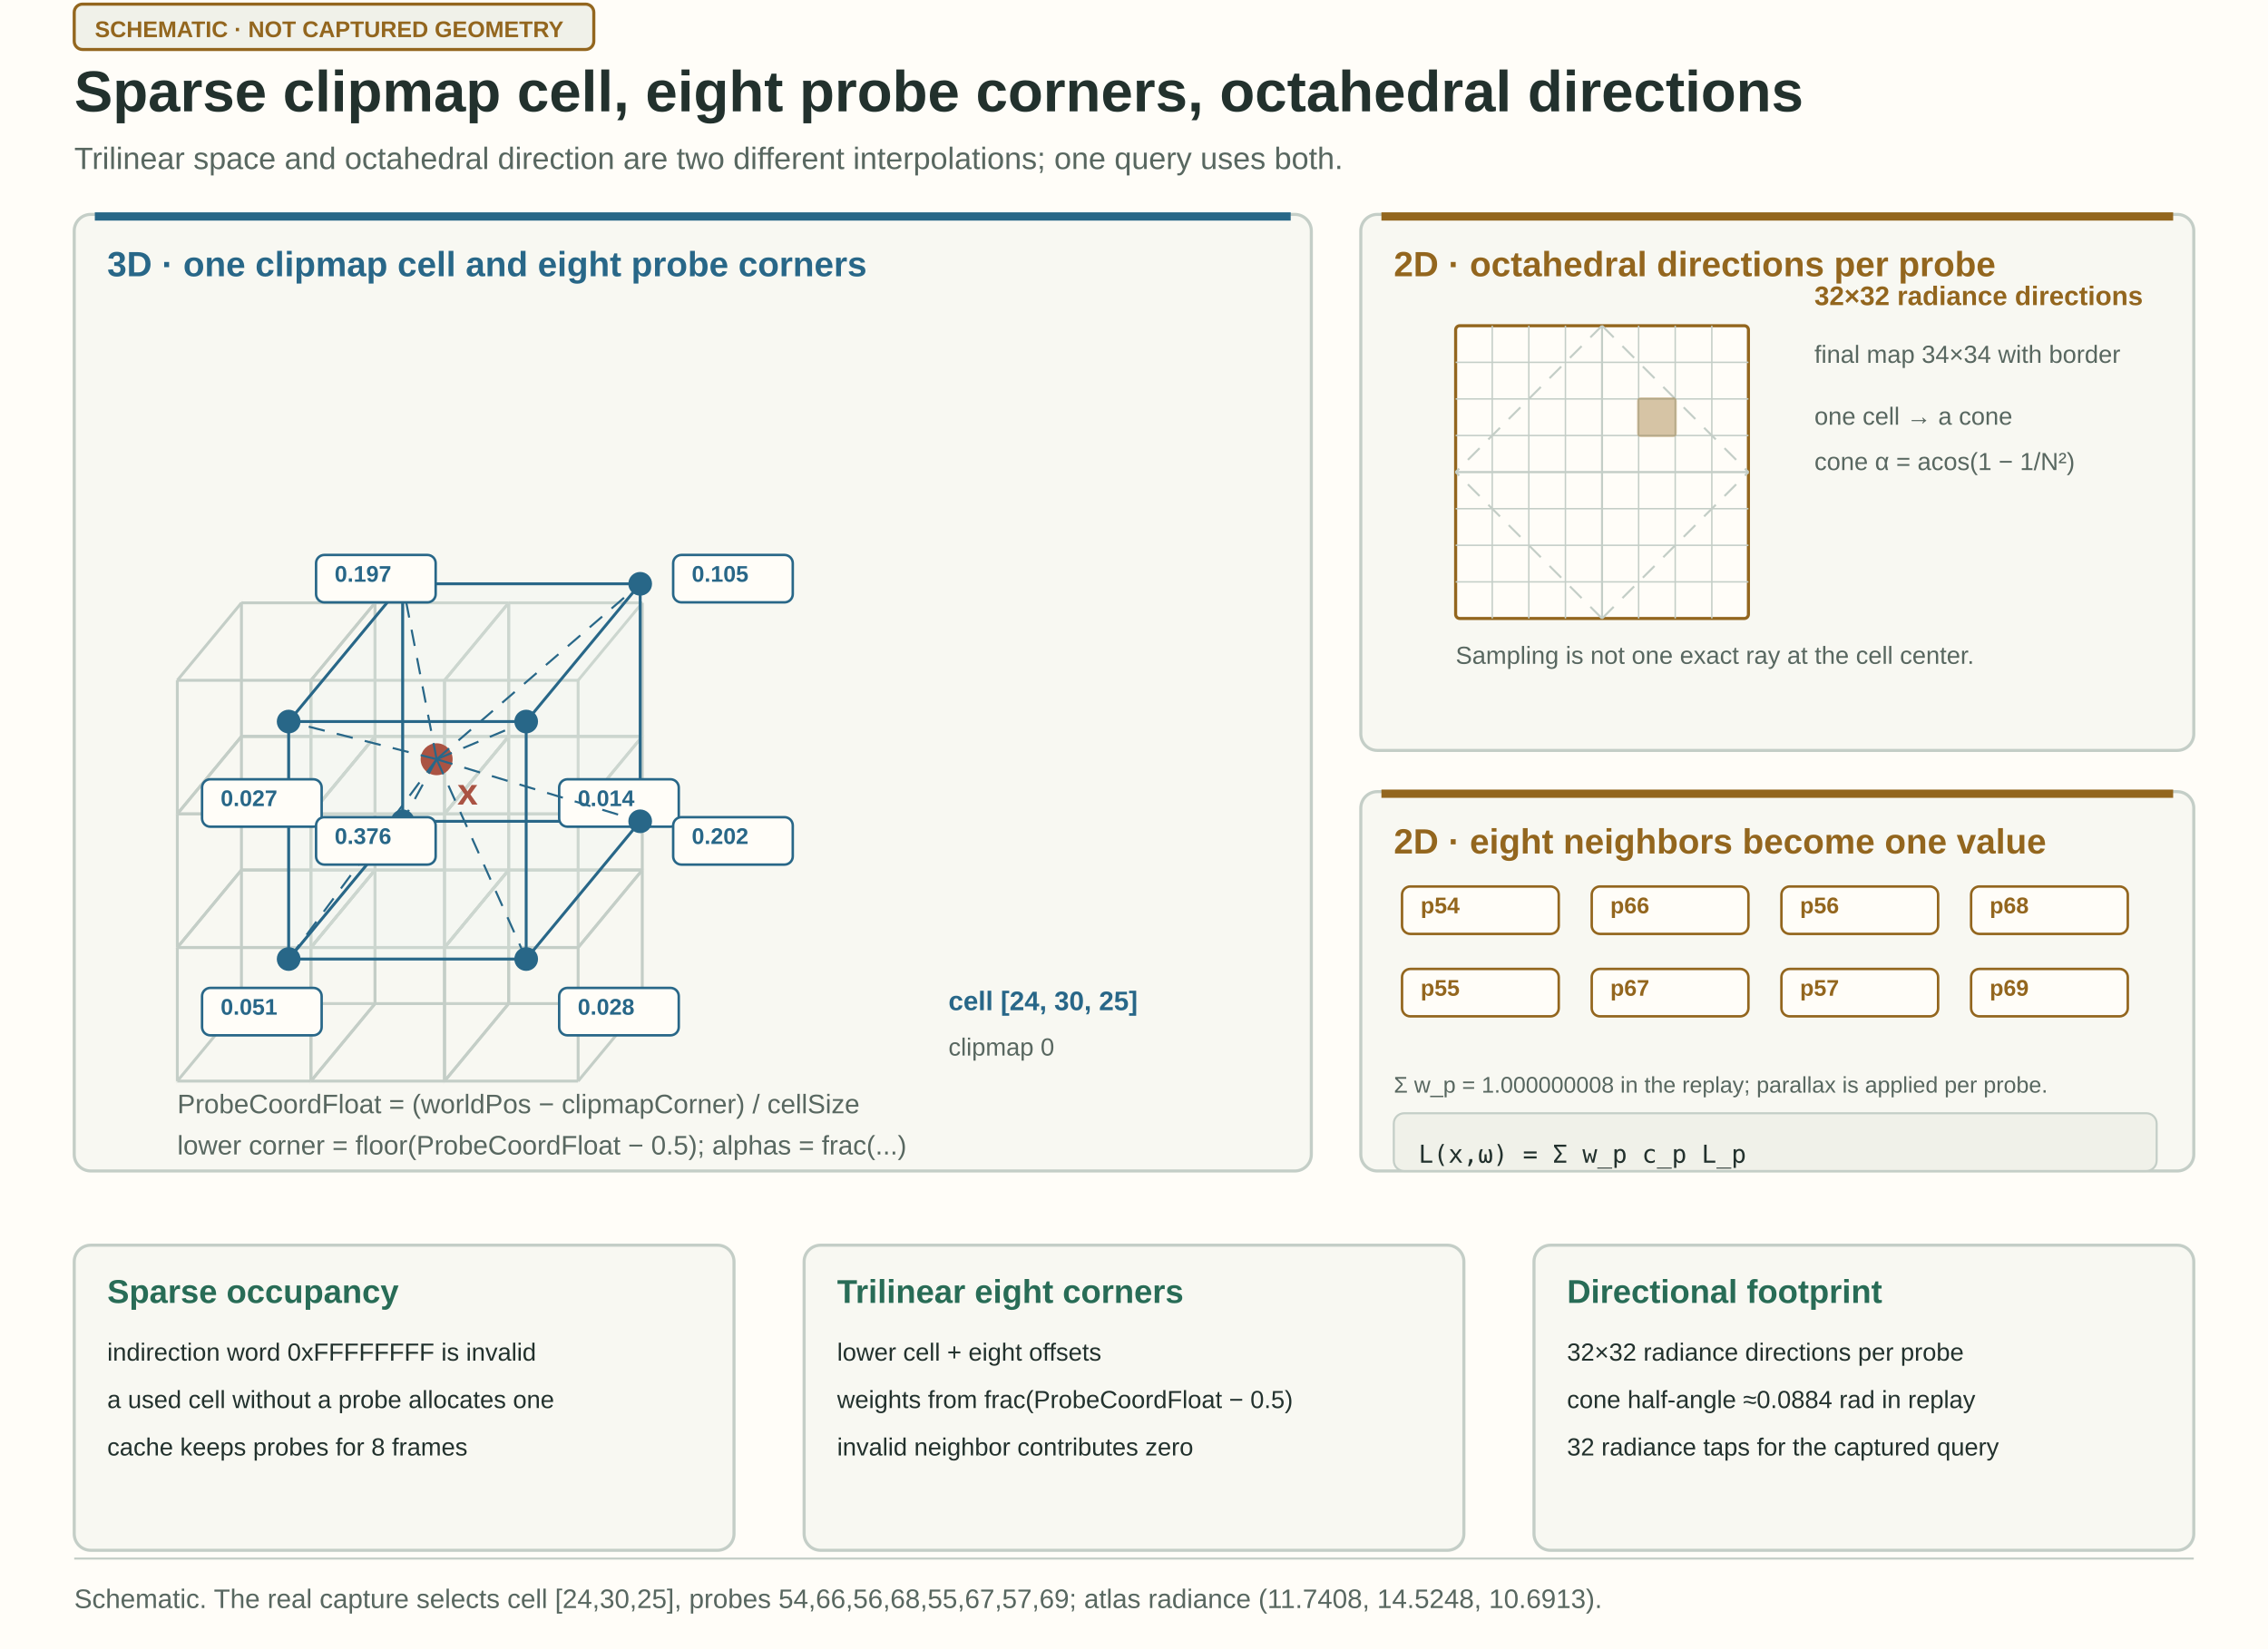
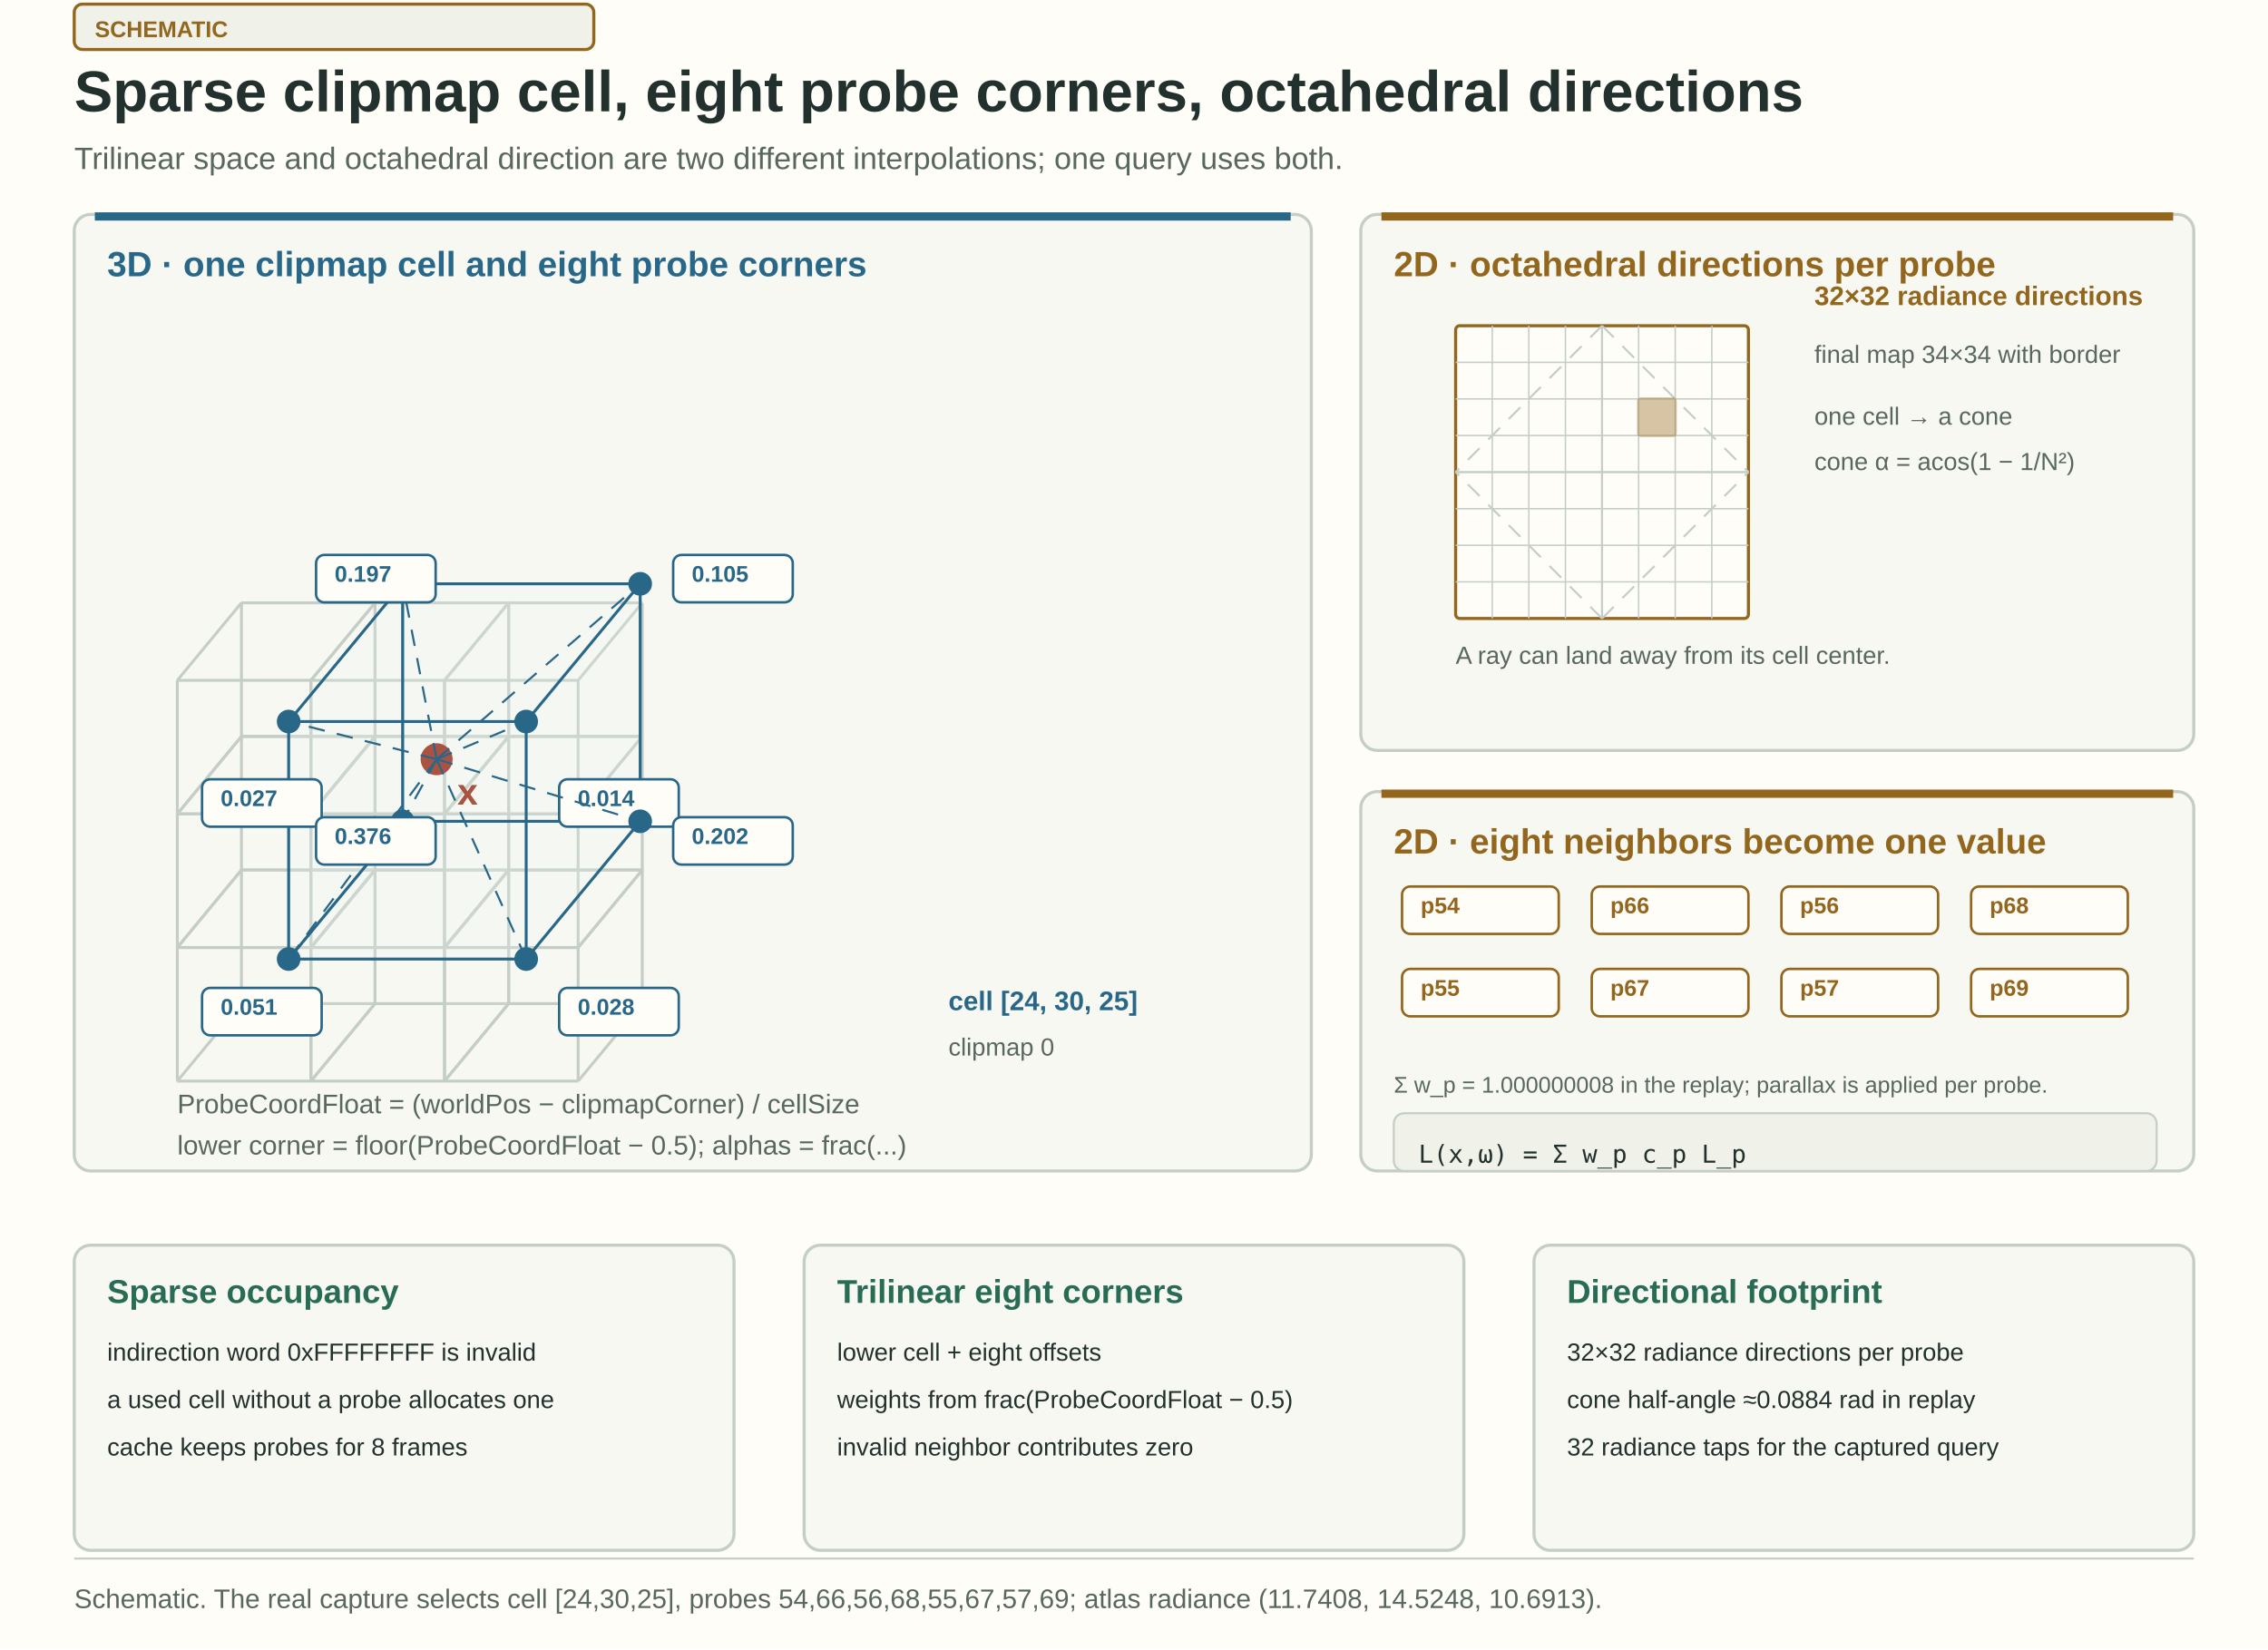
<svg xmlns="http://www.w3.org/2000/svg" viewBox="0 0 1100 800" width="1100" height="800" role="img" aria-labelledby="title desc" data-schematic="true">
  <defs>
    <marker id="arrow-green" viewBox="0 0 10 10" refX="9" refY="5" markerWidth="7" markerHeight="7" orient="auto-start-reverse">
      <path d="M0 0 L10 5 L0 10 Z" fill="#286c56" />
    </marker>
    <marker id="arrow-blue" viewBox="0 0 10 10" refX="9" refY="5" markerWidth="7" markerHeight="7" orient="auto-start-reverse">
      <path d="M0 0 L10 5 L0 10 Z" fill="#286788" />
    </marker>
    <marker id="arrow-gold" viewBox="0 0 10 10" refX="9" refY="5" markerWidth="7" markerHeight="7" orient="auto-start-reverse">
      <path d="M0 0 L10 5 L0 10 Z" fill="#93661e" />
    </marker>
    <marker id="arrow-red" viewBox="0 0 10 10" refX="9" refY="5" markerWidth="7" markerHeight="7" orient="auto-start-reverse">
      <path d="M0 0 L10 5 L0 10 Z" fill="#aa5343" />
    </marker>
    <marker id="arrow-muted" viewBox="0 0 10 10" refX="9" refY="5" markerWidth="7" markerHeight="7" orient="auto-start-reverse">
      <path d="M0 0 L10 5 L0 10 Z" fill="#586760" />
    </marker>
    <marker id="arrow-ink" viewBox="0 0 10 10" refX="9" refY="5" markerWidth="7" markerHeight="7" orient="auto-start-reverse">
      <path d="M0 0 L10 5 L0 10 Z" fill="#22312d" />
    </marker>
  </defs>
  <rect width="1100" height="800" fill="#fffdf8" />
  <g font-family="Segoe UI, Arial, sans-serif">
    <rect x="36" y="2" width="252" height="22" rx="4" fill="#f0f1e9" stroke="#93661e" stroke-width="1.5" opacity="1" />
-     <text x="46" y="18" font-family="Segoe UI, Arial, sans-serif" font-size="11" fill="#93661e" font-weight="600" text-anchor="start">SCHEMATIC · NOT CAPTURED GEOMETRY</text>
+     <text x="46" y="18" font-family="Segoe UI, Arial, sans-serif" font-size="11" fill="#93661e" font-weight="600" text-anchor="start">SCHEMATIC</text>
    <text x="36" y="54" font-family="Segoe UI, Arial, sans-serif" font-size="28" fill="#22312d" font-weight="600" text-anchor="start">Sparse clipmap cell, eight probe corners, octahedral directions</text>
    <text x="36" y="82" font-family="Segoe UI, Arial, sans-serif" font-size="15" fill="#586760" font-weight="400" text-anchor="start">Trilinear space and octahedral direction are two different interpolations; one query uses both.</text>
    <rect x="36" y="104" width="600" height="464" rx="8" fill="#f8f8f2" stroke="#c4cec7" stroke-width="1.5" opacity="1" />
    <path d="M46 105H626" stroke="#286788" stroke-width="4" />
    <text x="52" y="134" font-family="Segoe UI, Arial, sans-serif" font-size="17" fill="#286788" font-weight="600" text-anchor="start">3D · one clipmap cell and eight probe corners</text>
    <path d="M117.104 292.416L181.904 292.416L181.904 357.216L117.104 357.216Z" fill="#f8f8f2" stroke="#c4cec7" stroke-width="1.2" opacity="0.1" />
    <path d="M86.0 330.0L117.104 292.416L117.104 357.216L86.0 394.8Z" fill="#f8f8f2" stroke="#c4cec7" stroke-width="1.2" opacity="0.1" />
    <path d="M86.0 394.8L117.104 357.216L181.904 357.216L150.8 394.8Z" fill="#f8f8f2" stroke="#c4cec7" stroke-width="1.2" opacity="0.1" />
    <path d="M86.0 330.0L150.8 330.0" fill="none" stroke="#c4cec7" stroke-width="1.4" />
    <path d="M150.8 330.0L150.8 394.8" fill="none" stroke="#c4cec7" stroke-width="1.4" />
    <path d="M150.8 394.8L86.0 394.8" fill="none" stroke="#c4cec7" stroke-width="1.4" />
    <path d="M86.0 394.8L86.0 330.0" fill="none" stroke="#c4cec7" stroke-width="1.4" />
    <path d="M117.104 292.416L181.904 292.416" fill="none" stroke="#c4cec7" stroke-width="1.4" />
    <path d="M181.904 292.416L181.904 357.216" fill="none" stroke="#c4cec7" stroke-width="1.4" />
    <path d="M181.904 357.216L117.104 357.216" fill="none" stroke="#c4cec7" stroke-width="1.4" />
    <path d="M117.104 357.216L117.104 292.416" fill="none" stroke="#c4cec7" stroke-width="1.4" />
    <path d="M86.0 330.0L117.104 292.416" fill="none" stroke="#c4cec7" stroke-width="1.4" />
    <path d="M150.8 330.0L181.904 292.416" fill="none" stroke="#c4cec7" stroke-width="1.4" />
    <path d="M86.0 394.8L117.104 357.216" fill="none" stroke="#c4cec7" stroke-width="1.4" />
    <path d="M150.8 394.8L181.904 357.216" fill="none" stroke="#c4cec7" stroke-width="1.4" />
    <path d="M117.104 357.216L181.904 357.216L181.904 422.016L117.104 422.016Z" fill="#f8f8f2" stroke="#c4cec7" stroke-width="1.2" opacity="0.1" />
    <path d="M86.0 394.8L117.104 357.216L117.104 422.016L86.0 459.6Z" fill="#f8f8f2" stroke="#c4cec7" stroke-width="1.2" opacity="0.1" />
    <path d="M86.0 459.6L117.104 422.016L181.904 422.016L150.8 459.6Z" fill="#f8f8f2" stroke="#c4cec7" stroke-width="1.2" opacity="0.1" />
    <path d="M86.0 394.8L150.8 394.8" fill="none" stroke="#c4cec7" stroke-width="1.4" />
    <path d="M150.8 394.8L150.8 459.6" fill="none" stroke="#c4cec7" stroke-width="1.4" />
    <path d="M150.8 459.6L86.0 459.6" fill="none" stroke="#c4cec7" stroke-width="1.4" />
    <path d="M86.0 459.6L86.0 394.8" fill="none" stroke="#c4cec7" stroke-width="1.4" />
    <path d="M117.104 357.216L181.904 357.216" fill="none" stroke="#c4cec7" stroke-width="1.4" />
    <path d="M181.904 357.216L181.904 422.016" fill="none" stroke="#c4cec7" stroke-width="1.4" />
    <path d="M181.904 422.016L117.104 422.016" fill="none" stroke="#c4cec7" stroke-width="1.4" />
    <path d="M117.104 422.016L117.104 357.216" fill="none" stroke="#c4cec7" stroke-width="1.4" />
    <path d="M86.0 394.8L117.104 357.216" fill="none" stroke="#c4cec7" stroke-width="1.4" />
    <path d="M150.8 394.8L181.904 357.216" fill="none" stroke="#c4cec7" stroke-width="1.4" />
    <path d="M86.0 459.6L117.104 422.016" fill="none" stroke="#c4cec7" stroke-width="1.4" />
    <path d="M150.8 459.6L181.904 422.016" fill="none" stroke="#c4cec7" stroke-width="1.4" />
    <path d="M117.104 422.016L181.904 422.016L181.904 486.816L117.104 486.816Z" fill="#f8f8f2" stroke="#c4cec7" stroke-width="1.2" opacity="0.1" />
    <path d="M86.0 459.6L117.104 422.016L117.104 486.816L86.0 524.4Z" fill="#f8f8f2" stroke="#c4cec7" stroke-width="1.2" opacity="0.1" />
    <path d="M86.0 524.4L117.104 486.816L181.904 486.816L150.8 524.4Z" fill="#f8f8f2" stroke="#c4cec7" stroke-width="1.2" opacity="0.1" />
    <path d="M86.0 459.6L150.8 459.6" fill="none" stroke="#c4cec7" stroke-width="1.4" />
    <path d="M150.8 459.6L150.8 524.4" fill="none" stroke="#c4cec7" stroke-width="1.4" />
    <path d="M150.8 524.4L86.0 524.4" fill="none" stroke="#c4cec7" stroke-width="1.4" />
    <path d="M86.0 524.4L86.0 459.6" fill="none" stroke="#c4cec7" stroke-width="1.4" />
    <path d="M117.104 422.016L181.904 422.016" fill="none" stroke="#c4cec7" stroke-width="1.4" />
    <path d="M181.904 422.016L181.904 486.816" fill="none" stroke="#c4cec7" stroke-width="1.4" />
    <path d="M181.904 486.816L117.104 486.816" fill="none" stroke="#c4cec7" stroke-width="1.4" />
    <path d="M117.104 486.816L117.104 422.016" fill="none" stroke="#c4cec7" stroke-width="1.4" />
    <path d="M86.0 459.6L117.104 422.016" fill="none" stroke="#c4cec7" stroke-width="1.4" />
    <path d="M150.8 459.6L181.904 422.016" fill="none" stroke="#c4cec7" stroke-width="1.4" />
    <path d="M86.0 524.4L117.104 486.816" fill="none" stroke="#c4cec7" stroke-width="1.4" />
    <path d="M150.8 524.4L181.904 486.816" fill="none" stroke="#c4cec7" stroke-width="1.4" />
    <path d="M181.904 292.416L246.704 292.416L246.704 357.216L181.904 357.216Z" fill="#f8f8f2" stroke="#c4cec7" stroke-width="1.2" opacity="0.1" />
    <path d="M150.8 330.0L181.904 292.416L181.904 357.216L150.8 394.8Z" fill="#f8f8f2" stroke="#c4cec7" stroke-width="1.2" opacity="0.1" />
    <path d="M150.8 394.8L181.904 357.216L246.704 357.216L215.6 394.8Z" fill="#f8f8f2" stroke="#c4cec7" stroke-width="1.2" opacity="0.1" />
    <path d="M150.8 330.0L215.6 330.0" fill="none" stroke="#c4cec7" stroke-width="1.4" />
    <path d="M215.6 330.0L215.6 394.8" fill="none" stroke="#c4cec7" stroke-width="1.4" />
    <path d="M215.6 394.8L150.8 394.8" fill="none" stroke="#c4cec7" stroke-width="1.4" />
    <path d="M150.8 394.8L150.8 330.0" fill="none" stroke="#c4cec7" stroke-width="1.4" />
    <path d="M181.904 292.416L246.704 292.416" fill="none" stroke="#c4cec7" stroke-width="1.4" />
    <path d="M246.704 292.416L246.704 357.216" fill="none" stroke="#c4cec7" stroke-width="1.4" />
    <path d="M246.704 357.216L181.904 357.216" fill="none" stroke="#c4cec7" stroke-width="1.4" />
    <path d="M181.904 357.216L181.904 292.416" fill="none" stroke="#c4cec7" stroke-width="1.4" />
    <path d="M150.8 330.0L181.904 292.416" fill="none" stroke="#c4cec7" stroke-width="1.4" />
    <path d="M215.6 330.0L246.704 292.416" fill="none" stroke="#c4cec7" stroke-width="1.4" />
    <path d="M150.8 394.8L181.904 357.216" fill="none" stroke="#c4cec7" stroke-width="1.4" />
    <path d="M215.6 394.8L246.704 357.216" fill="none" stroke="#c4cec7" stroke-width="1.4" />
    <path d="M181.904 357.216L246.704 357.216L246.704 422.016L181.904 422.016Z" fill="#f8f8f2" stroke="#c4cec7" stroke-width="1.2" opacity="0.1" />
    <path d="M150.8 394.8L181.904 357.216L181.904 422.016L150.8 459.6Z" fill="#f8f8f2" stroke="#c4cec7" stroke-width="1.2" opacity="0.1" />
    <path d="M150.8 459.6L181.904 422.016L246.704 422.016L215.6 459.6Z" fill="#f8f8f2" stroke="#c4cec7" stroke-width="1.2" opacity="0.1" />
    <path d="M150.8 394.8L215.6 394.8" fill="none" stroke="#c4cec7" stroke-width="1.4" />
    <path d="M215.6 394.8L215.6 459.6" fill="none" stroke="#c4cec7" stroke-width="1.4" />
    <path d="M215.6 459.6L150.8 459.6" fill="none" stroke="#c4cec7" stroke-width="1.4" />
    <path d="M150.8 459.6L150.8 394.8" fill="none" stroke="#c4cec7" stroke-width="1.4" />
    <path d="M181.904 357.216L246.704 357.216" fill="none" stroke="#c4cec7" stroke-width="1.4" />
    <path d="M246.704 357.216L246.704 422.016" fill="none" stroke="#c4cec7" stroke-width="1.4" />
    <path d="M246.704 422.016L181.904 422.016" fill="none" stroke="#c4cec7" stroke-width="1.4" />
    <path d="M181.904 422.016L181.904 357.216" fill="none" stroke="#c4cec7" stroke-width="1.4" />
    <path d="M150.8 394.8L181.904 357.216" fill="none" stroke="#c4cec7" stroke-width="1.4" />
    <path d="M215.6 394.8L246.704 357.216" fill="none" stroke="#c4cec7" stroke-width="1.4" />
    <path d="M150.8 459.6L181.904 422.016" fill="none" stroke="#c4cec7" stroke-width="1.4" />
    <path d="M215.6 459.6L246.704 422.016" fill="none" stroke="#c4cec7" stroke-width="1.4" />
    <path d="M181.904 422.016L246.704 422.016L246.704 486.816L181.904 486.816Z" fill="#f8f8f2" stroke="#c4cec7" stroke-width="1.2" opacity="0.1" />
    <path d="M150.8 459.6L181.904 422.016L181.904 486.816L150.8 524.4Z" fill="#f8f8f2" stroke="#c4cec7" stroke-width="1.2" opacity="0.1" />
    <path d="M150.8 524.4L181.904 486.816L246.704 486.816L215.6 524.4Z" fill="#f8f8f2" stroke="#c4cec7" stroke-width="1.2" opacity="0.1" />
    <path d="M150.8 459.6L215.6 459.6" fill="none" stroke="#c4cec7" stroke-width="1.4" />
    <path d="M215.6 459.6L215.6 524.4" fill="none" stroke="#c4cec7" stroke-width="1.4" />
    <path d="M215.6 524.4L150.8 524.4" fill="none" stroke="#c4cec7" stroke-width="1.4" />
    <path d="M150.8 524.4L150.8 459.6" fill="none" stroke="#c4cec7" stroke-width="1.4" />
    <path d="M181.904 422.016L246.704 422.016" fill="none" stroke="#c4cec7" stroke-width="1.4" />
    <path d="M246.704 422.016L246.704 486.816" fill="none" stroke="#c4cec7" stroke-width="1.4" />
    <path d="M246.704 486.816L181.904 486.816" fill="none" stroke="#c4cec7" stroke-width="1.4" />
    <path d="M181.904 486.816L181.904 422.016" fill="none" stroke="#c4cec7" stroke-width="1.4" />
    <path d="M150.8 459.6L181.904 422.016" fill="none" stroke="#c4cec7" stroke-width="1.4" />
    <path d="M215.6 459.6L246.704 422.016" fill="none" stroke="#c4cec7" stroke-width="1.4" />
    <path d="M150.8 524.4L181.904 486.816" fill="none" stroke="#c4cec7" stroke-width="1.4" />
    <path d="M215.6 524.4L246.704 486.816" fill="none" stroke="#c4cec7" stroke-width="1.4" />
    <path d="M246.704 292.416L311.504 292.416L311.504 357.216L246.704 357.216Z" fill="#f8f8f2" stroke="#c4cec7" stroke-width="1.2" opacity="0.1" />
    <path d="M215.6 330.0L246.704 292.416L246.704 357.216L215.6 394.8Z" fill="#f8f8f2" stroke="#c4cec7" stroke-width="1.2" opacity="0.1" />
    <path d="M215.6 394.8L246.704 357.216L311.504 357.216L280.4 394.8Z" fill="#f8f8f2" stroke="#c4cec7" stroke-width="1.2" opacity="0.1" />
    <path d="M215.6 330.0L280.4 330.0" fill="none" stroke="#c4cec7" stroke-width="1.4" />
    <path d="M280.4 330.0L280.4 394.8" fill="none" stroke="#c4cec7" stroke-width="1.4" />
    <path d="M280.4 394.8L215.6 394.8" fill="none" stroke="#c4cec7" stroke-width="1.4" />
    <path d="M215.6 394.8L215.6 330.0" fill="none" stroke="#c4cec7" stroke-width="1.4" />
    <path d="M246.704 292.416L311.504 292.416" fill="none" stroke="#c4cec7" stroke-width="1.4" />
    <path d="M311.504 292.416L311.504 357.216" fill="none" stroke="#c4cec7" stroke-width="1.4" />
    <path d="M311.504 357.216L246.704 357.216" fill="none" stroke="#c4cec7" stroke-width="1.4" />
    <path d="M246.704 357.216L246.704 292.416" fill="none" stroke="#c4cec7" stroke-width="1.4" />
    <path d="M215.6 330.0L246.704 292.416" fill="none" stroke="#c4cec7" stroke-width="1.4" />
    <path d="M280.4 330.0L311.504 292.416" fill="none" stroke="#c4cec7" stroke-width="1.4" />
    <path d="M215.6 394.8L246.704 357.216" fill="none" stroke="#c4cec7" stroke-width="1.4" />
    <path d="M280.4 394.8L311.504 357.216" fill="none" stroke="#c4cec7" stroke-width="1.4" />
    <path d="M246.704 357.216L311.504 357.216L311.504 422.016L246.704 422.016Z" fill="#f8f8f2" stroke="#c4cec7" stroke-width="1.2" opacity="0.1" />
    <path d="M215.6 394.8L246.704 357.216L246.704 422.016L215.6 459.6Z" fill="#f8f8f2" stroke="#c4cec7" stroke-width="1.2" opacity="0.1" />
    <path d="M215.6 459.6L246.704 422.016L311.504 422.016L280.4 459.6Z" fill="#f8f8f2" stroke="#c4cec7" stroke-width="1.2" opacity="0.1" />
    <path d="M215.6 394.8L280.4 394.8" fill="none" stroke="#c4cec7" stroke-width="1.4" />
    <path d="M280.4 394.8L280.4 459.6" fill="none" stroke="#c4cec7" stroke-width="1.4" />
    <path d="M280.4 459.6L215.6 459.6" fill="none" stroke="#c4cec7" stroke-width="1.4" />
    <path d="M215.6 459.6L215.6 394.8" fill="none" stroke="#c4cec7" stroke-width="1.4" />
    <path d="M246.704 357.216L311.504 357.216" fill="none" stroke="#c4cec7" stroke-width="1.4" />
    <path d="M311.504 357.216L311.504 422.016" fill="none" stroke="#c4cec7" stroke-width="1.4" />
    <path d="M311.504 422.016L246.704 422.016" fill="none" stroke="#c4cec7" stroke-width="1.4" />
    <path d="M246.704 422.016L246.704 357.216" fill="none" stroke="#c4cec7" stroke-width="1.4" />
    <path d="M215.6 394.8L246.704 357.216" fill="none" stroke="#c4cec7" stroke-width="1.4" />
    <path d="M280.4 394.8L311.504 357.216" fill="none" stroke="#c4cec7" stroke-width="1.4" />
    <path d="M215.6 459.6L246.704 422.016" fill="none" stroke="#c4cec7" stroke-width="1.4" />
    <path d="M280.4 459.6L311.504 422.016" fill="none" stroke="#c4cec7" stroke-width="1.4" />
    <path d="M246.704 422.016L311.504 422.016L311.504 486.816L246.704 486.816Z" fill="#f8f8f2" stroke="#c4cec7" stroke-width="1.2" opacity="0.1" />
    <path d="M215.6 459.6L246.704 422.016L246.704 486.816L215.6 524.4Z" fill="#f8f8f2" stroke="#c4cec7" stroke-width="1.2" opacity="0.1" />
    <path d="M215.6 524.4L246.704 486.816L311.504 486.816L280.4 524.4Z" fill="#f8f8f2" stroke="#c4cec7" stroke-width="1.2" opacity="0.1" />
    <path d="M215.6 459.6L280.4 459.6" fill="none" stroke="#c4cec7" stroke-width="1.4" />
    <path d="M280.4 459.6L280.4 524.4" fill="none" stroke="#c4cec7" stroke-width="1.4" />
    <path d="M280.4 524.4L215.6 524.4" fill="none" stroke="#c4cec7" stroke-width="1.4" />
    <path d="M215.6 524.4L215.6 459.6" fill="none" stroke="#c4cec7" stroke-width="1.4" />
    <path d="M246.704 422.016L311.504 422.016" fill="none" stroke="#c4cec7" stroke-width="1.4" />
    <path d="M311.504 422.016L311.504 486.816" fill="none" stroke="#c4cec7" stroke-width="1.4" />
    <path d="M311.504 486.816L246.704 486.816" fill="none" stroke="#c4cec7" stroke-width="1.4" />
    <path d="M246.704 486.816L246.704 422.016" fill="none" stroke="#c4cec7" stroke-width="1.4" />
    <path d="M215.6 459.6L246.704 422.016" fill="none" stroke="#c4cec7" stroke-width="1.4" />
    <path d="M280.4 459.6L311.504 422.016" fill="none" stroke="#c4cec7" stroke-width="1.4" />
    <path d="M215.6 524.4L246.704 486.816" fill="none" stroke="#c4cec7" stroke-width="1.4" />
    <path d="M280.4 524.4L311.504 486.816" fill="none" stroke="#c4cec7" stroke-width="1.4" />
    <path d="M195.296 283.184L310.496 283.184L310.496 398.384L195.296 398.384Z" fill="#edf3ee" stroke="#286788" stroke-width="1.2" opacity="0.2" />
    <path d="M140.0 350.0L195.296 283.184L195.296 398.384L140.0 465.2Z" fill="#edf3ee" stroke="#286788" stroke-width="1.2" opacity="0.2" />
    <path d="M140.0 465.2L195.296 398.384L310.496 398.384L255.2 465.2Z" fill="#edf3ee" stroke="#286788" stroke-width="1.2" opacity="0.2" />
    <path d="M140.0 350.0L255.2 350.0" fill="none" stroke="#286788" stroke-width="1.4" />
    <path d="M255.2 350.0L255.2 465.2" fill="none" stroke="#286788" stroke-width="1.4" />
    <path d="M255.2 465.2L140.0 465.2" fill="none" stroke="#286788" stroke-width="1.4" />
    <path d="M140.0 465.2L140.0 350.0" fill="none" stroke="#286788" stroke-width="1.4" />
    <path d="M195.296 283.184L310.496 283.184" fill="none" stroke="#286788" stroke-width="1.4" />
    <path d="M310.496 283.184L310.496 398.384" fill="none" stroke="#286788" stroke-width="1.4" />
    <path d="M310.496 398.384L195.296 398.384" fill="none" stroke="#286788" stroke-width="1.4" />
    <path d="M195.296 398.384L195.296 283.184" fill="none" stroke="#286788" stroke-width="1.4" />
    <path d="M140.0 350.0L195.296 283.184" fill="none" stroke="#286788" stroke-width="1.4" />
    <path d="M255.2 350.0L310.496 283.184" fill="none" stroke="#286788" stroke-width="1.4" />
    <path d="M140.0 465.2L195.296 398.384" fill="none" stroke="#286788" stroke-width="1.4" />
    <path d="M255.2 465.2L310.496 398.384" fill="none" stroke="#286788" stroke-width="1.4" />
    <circle cx="211.77" cy="368.278" r="7" fill="#aa5343" stroke="#aa5343" stroke-width="1.5" />
    <text x="221.77" y="390.278" font-family="Segoe UI, Arial, sans-serif" font-size="18" fill="#aa5343" font-weight="600" text-anchor="start">x</text>
    <circle cx="140.0" cy="350.0" r="5" fill="#286788" stroke="#286788" stroke-width="1.5" />
    <path d="M211.77 368.278L140.0 350.0" fill="none" stroke="#286788" stroke-width="1" stroke-dasharray="8 6" />
    <rect x="98.0" y="378.0" width="58" height="23" rx="4" fill="#fffdf8" stroke="#286788" stroke-width="1.2" opacity="1" />
    <text x="107.0" y="391.0" font-family="Segoe UI, Arial, sans-serif" font-size="11" fill="#286788" font-weight="600" text-anchor="start">0.027</text>
    <circle cx="195.296" cy="283.184" r="5" fill="#286788" stroke="#286788" stroke-width="1.5" />
    <path d="M211.77 368.278L195.296 283.184" fill="none" stroke="#286788" stroke-width="1" stroke-dasharray="8 6" />
    <rect x="153.296" y="269.184" width="58" height="23" rx="4" fill="#fffdf8" stroke="#286788" stroke-width="1.2" opacity="1" />
    <text x="162.296" y="282.184" font-family="Segoe UI, Arial, sans-serif" font-size="11" fill="#286788" font-weight="600" text-anchor="start">0.197</text>
    <circle cx="140.0" cy="465.2" r="5" fill="#286788" stroke="#286788" stroke-width="1.5" />
    <path d="M211.77 368.278L140.0 465.2" fill="none" stroke="#286788" stroke-width="1" stroke-dasharray="8 6" />
    <rect x="98.0" y="479.2" width="58" height="23" rx="4" fill="#fffdf8" stroke="#286788" stroke-width="1.2" opacity="1" />
    <text x="107.0" y="492.2" font-family="Segoe UI, Arial, sans-serif" font-size="11" fill="#286788" font-weight="600" text-anchor="start">0.051</text>
    <circle cx="195.296" cy="398.384" r="5" fill="#286788" stroke="#286788" stroke-width="1.5" />
    <path d="M211.77 368.278L195.296 398.384" fill="none" stroke="#286788" stroke-width="1" stroke-dasharray="8 6" />
    <rect x="153.296" y="396.384" width="58" height="23" rx="4" fill="#fffdf8" stroke="#286788" stroke-width="1.2" opacity="1" />
    <text x="162.296" y="409.384" font-family="Segoe UI, Arial, sans-serif" font-size="11" fill="#286788" font-weight="600" text-anchor="start">0.376</text>
    <circle cx="255.2" cy="350.0" r="5" fill="#286788" stroke="#286788" stroke-width="1.5" />
    <path d="M211.77 368.278L255.2 350.0" fill="none" stroke="#286788" stroke-width="1" stroke-dasharray="8 6" />
    <rect x="271.2" y="378.0" width="58" height="23" rx="4" fill="#fffdf8" stroke="#286788" stroke-width="1.2" opacity="1" />
    <text x="280.2" y="391.0" font-family="Segoe UI, Arial, sans-serif" font-size="11" fill="#286788" font-weight="600" text-anchor="start">0.014</text>
    <circle cx="310.496" cy="283.184" r="5" fill="#286788" stroke="#286788" stroke-width="1.5" />
    <path d="M211.77 368.278L310.496 283.184" fill="none" stroke="#286788" stroke-width="1" stroke-dasharray="8 6" />
    <rect x="326.496" y="269.184" width="58" height="23" rx="4" fill="#fffdf8" stroke="#286788" stroke-width="1.2" opacity="1" />
    <text x="335.496" y="282.184" font-family="Segoe UI, Arial, sans-serif" font-size="11" fill="#286788" font-weight="600" text-anchor="start">0.105</text>
    <circle cx="255.2" cy="465.2" r="5" fill="#286788" stroke="#286788" stroke-width="1.5" />
    <path d="M211.77 368.278L255.2 465.2" fill="none" stroke="#286788" stroke-width="1" stroke-dasharray="8 6" />
    <rect x="271.2" y="479.2" width="58" height="23" rx="4" fill="#fffdf8" stroke="#286788" stroke-width="1.2" opacity="1" />
    <text x="280.2" y="492.2" font-family="Segoe UI, Arial, sans-serif" font-size="11" fill="#286788" font-weight="600" text-anchor="start">0.028</text>
    <circle cx="310.496" cy="398.384" r="5" fill="#286788" stroke="#286788" stroke-width="1.5" />
    <path d="M211.77 368.278L310.496 398.384" fill="none" stroke="#286788" stroke-width="1" stroke-dasharray="8 6" />
    <rect x="326.496" y="396.384" width="58" height="23" rx="4" fill="#fffdf8" stroke="#286788" stroke-width="1.2" opacity="1" />
    <text x="335.496" y="409.384" font-family="Segoe UI, Arial, sans-serif" font-size="11" fill="#286788" font-weight="600" text-anchor="start">0.202</text>
    <text x="86" y="540" font-family="Segoe UI, Arial, sans-serif" font-size="13" fill="#586760" font-weight="400" text-anchor="start">ProbeCoordFloat = (worldPos − clipmapCorner) / cellSize</text>
    <text x="86" y="560" font-family="Segoe UI, Arial, sans-serif" font-size="13" fill="#586760" font-weight="400" text-anchor="start">lower corner = floor(ProbeCoordFloat − 0.5); alphas = frac(...)</text>
    <text x="460" y="490" font-family="Segoe UI, Arial, sans-serif" font-size="13" fill="#286788" font-weight="600" text-anchor="start">cell [24, 30, 25]</text>
    <text x="460" y="512" font-family="Segoe UI, Arial, sans-serif" font-size="12" fill="#586760" font-weight="400" text-anchor="start">clipmap 0</text>
    <rect x="660" y="104" width="404" height="260" rx="8" fill="#f8f8f2" stroke="#c4cec7" stroke-width="1.5" opacity="1" />
    <path d="M670 105H1054" stroke="#93661e" stroke-width="4" />
    <text x="676" y="134" font-family="Segoe UI, Arial, sans-serif" font-size="17" fill="#93661e" font-weight="600" text-anchor="start">2D · octahedral directions per probe</text>
    <rect x="706" y="158" width="142" height="142" rx="2" fill="#fffdf8" stroke="#93661e" stroke-width="1.5" opacity="1" />
    <path d="M706 229.0L848 229.0" fill="none" stroke="#c4cec7" stroke-width="1" />
    <path d="M777.0 158L777.0 300" fill="none" stroke="#c4cec7" stroke-width="1" />
    <path d="M777.0 158L706 229.0" fill="none" stroke="#c4cec7" stroke-width="1" stroke-dasharray="8 6" />
    <path d="M777.0 158L848 229.0" fill="none" stroke="#c4cec7" stroke-width="1" stroke-dasharray="8 6" />
    <path d="M777.0 300L706 229.0" fill="none" stroke="#c4cec7" stroke-width="1" stroke-dasharray="8 6" />
    <path d="M777.0 300L848 229.0" fill="none" stroke="#c4cec7" stroke-width="1" stroke-dasharray="8 6" />
    <path d="M723.75 158L723.75 300" fill="none" stroke="#c4cec7" stroke-width="0.7" />
    <path d="M706 175.75L848 175.75" fill="none" stroke="#c4cec7" stroke-width="0.7" />
    <path d="M741.5 158L741.5 300" fill="none" stroke="#c4cec7" stroke-width="0.7" />
    <path d="M706 193.5L848 193.5" fill="none" stroke="#c4cec7" stroke-width="0.7" />
    <path d="M759.25 158L759.25 300" fill="none" stroke="#c4cec7" stroke-width="0.7" />
    <path d="M706 211.25L848 211.25" fill="none" stroke="#c4cec7" stroke-width="0.7" />
    <path d="M777.0 158L777.0 300" fill="none" stroke="#c4cec7" stroke-width="0.7" />
    <path d="M706 229.0L848 229.0" fill="none" stroke="#c4cec7" stroke-width="0.7" />
    <path d="M794.75 158L794.75 300" fill="none" stroke="#c4cec7" stroke-width="0.7" />
    <path d="M706 246.75L848 246.75" fill="none" stroke="#c4cec7" stroke-width="0.7" />
    <path d="M812.5 158L812.5 300" fill="none" stroke="#c4cec7" stroke-width="0.7" />
    <path d="M706 264.5L848 264.5" fill="none" stroke="#c4cec7" stroke-width="0.7" />
    <path d="M830.25 158L830.25 300" fill="none" stroke="#c4cec7" stroke-width="0.7" />
    <path d="M706 282.25L848 282.25" fill="none" stroke="#c4cec7" stroke-width="0.7" />
    <rect x="794.75" y="193.5" width="17.75" height="17.75" rx="1" fill="#93661e" stroke="#93661e" stroke-width="1.5" opacity="0.38" />
    <text x="880" y="148" font-family="Segoe UI, Arial, sans-serif" font-size="13" fill="#93661e" font-weight="600" text-anchor="start">32×32 radiance directions</text>
    <text x="880" y="176" font-family="Segoe UI, Arial, sans-serif" font-size="12" fill="#586760" font-weight="400" text-anchor="start">final map 34×34 with border</text>
    <text x="880" y="206" font-family="Segoe UI, Arial, sans-serif" font-size="12" fill="#586760" font-weight="400" text-anchor="start">one cell → a cone</text>
    <text x="880" y="228" font-family="Segoe UI, Arial, sans-serif" font-size="12" fill="#586760" font-weight="400" text-anchor="start">cone α = acos(1 − 1/N²)</text>
-     <text x="706" y="322" font-family="Segoe UI, Arial, sans-serif" font-size="12" fill="#586760" font-weight="400" text-anchor="start">Sampling is not one exact ray at the cell center.</text>
+     <text x="706" y="322" font-family="Segoe UI, Arial, sans-serif" font-size="12" fill="#586760" font-weight="400" text-anchor="start">A ray can land away from its cell center.</text>
    <rect x="660" y="384" width="404" height="184" rx="8" fill="#f8f8f2" stroke="#c4cec7" stroke-width="1.5" opacity="1" />
    <path d="M670 385H1054" stroke="#93661e" stroke-width="4" />
    <text x="676" y="414" font-family="Segoe UI, Arial, sans-serif" font-size="17" fill="#93661e" font-weight="600" text-anchor="start">2D · eight neighbors become one value</text>
    <rect x="680" y="430" width="76" height="23" rx="4" fill="#fffdf8" stroke="#93661e" stroke-width="1.2" opacity="1" />
    <text x="689" y="443" font-family="Segoe UI, Arial, sans-serif" font-size="11" fill="#93661e" font-weight="600" text-anchor="start">p54</text>
    <rect x="772" y="430" width="76" height="23" rx="4" fill="#fffdf8" stroke="#93661e" stroke-width="1.2" opacity="1" />
    <text x="781" y="443" font-family="Segoe UI, Arial, sans-serif" font-size="11" fill="#93661e" font-weight="600" text-anchor="start">p66</text>
    <rect x="864" y="430" width="76" height="23" rx="4" fill="#fffdf8" stroke="#93661e" stroke-width="1.2" opacity="1" />
    <text x="873" y="443" font-family="Segoe UI, Arial, sans-serif" font-size="11" fill="#93661e" font-weight="600" text-anchor="start">p56</text>
    <rect x="956" y="430" width="76" height="23" rx="4" fill="#fffdf8" stroke="#93661e" stroke-width="1.2" opacity="1" />
    <text x="965" y="443" font-family="Segoe UI, Arial, sans-serif" font-size="11" fill="#93661e" font-weight="600" text-anchor="start">p68</text>
    <rect x="680" y="470" width="76" height="23" rx="4" fill="#fffdf8" stroke="#93661e" stroke-width="1.2" opacity="1" />
    <text x="689" y="483" font-family="Segoe UI, Arial, sans-serif" font-size="11" fill="#93661e" font-weight="600" text-anchor="start">p55</text>
    <rect x="772" y="470" width="76" height="23" rx="4" fill="#fffdf8" stroke="#93661e" stroke-width="1.2" opacity="1" />
    <text x="781" y="483" font-family="Segoe UI, Arial, sans-serif" font-size="11" fill="#93661e" font-weight="600" text-anchor="start">p67</text>
    <rect x="864" y="470" width="76" height="23" rx="4" fill="#fffdf8" stroke="#93661e" stroke-width="1.2" opacity="1" />
    <text x="873" y="483" font-family="Segoe UI, Arial, sans-serif" font-size="11" fill="#93661e" font-weight="600" text-anchor="start">p57</text>
    <rect x="956" y="470" width="76" height="23" rx="4" fill="#fffdf8" stroke="#93661e" stroke-width="1.2" opacity="1" />
    <text x="965" y="483" font-family="Segoe UI, Arial, sans-serif" font-size="11" fill="#93661e" font-weight="600" text-anchor="start">p69</text>
    <text x="676" y="530" font-family="Segoe UI, Arial, sans-serif" font-size="11" fill="#586760" font-weight="400" text-anchor="start">Σ w_p = 1.000000008 in the replay; parallax is applied per probe.</text>
    <rect x="676" y="540" width="370" height="28" rx="5" fill="#f0f1e9" stroke="#c4cec7" stroke-width="1" opacity="1" />
    <text x="688" y="564" font-family="Cascadia Code, Consolas, monospace" font-size="12" fill="#22312d" font-weight="400" text-anchor="start">L(x,ω) = Σ w_p c_p L_p</text>
    <rect x="36" y="604" width="320" height="148" rx="8" fill="#f8f8f2" stroke="#c4cec7" stroke-width="1.5" opacity="1" />
    <text x="52" y="632" font-family="Segoe UI, Arial, sans-serif" font-size="16" fill="#286c56" font-weight="600" text-anchor="start">Sparse occupancy</text>
    <text x="52" y="660" font-family="Segoe UI, Arial, sans-serif" font-size="12" fill="#22312d" font-weight="400" text-anchor="start">indirection word 0xFFFFFFFF is invalid</text>
    <text x="52" y="683" font-family="Segoe UI, Arial, sans-serif" font-size="12" fill="#22312d" font-weight="400" text-anchor="start">a used cell without a probe allocates one</text>
    <text x="52" y="706" font-family="Segoe UI, Arial, sans-serif" font-size="12" fill="#22312d" font-weight="400" text-anchor="start">cache keeps probes for 8 frames</text>
    <rect x="390" y="604" width="320" height="148" rx="8" fill="#f8f8f2" stroke="#c4cec7" stroke-width="1.5" opacity="1" />
    <text x="406" y="632" font-family="Segoe UI, Arial, sans-serif" font-size="16" fill="#286c56" font-weight="600" text-anchor="start">Trilinear eight corners</text>
    <text x="406" y="660" font-family="Segoe UI, Arial, sans-serif" font-size="12" fill="#22312d" font-weight="400" text-anchor="start">lower cell + eight offsets</text>
    <text x="406" y="683" font-family="Segoe UI, Arial, sans-serif" font-size="12" fill="#22312d" font-weight="400" text-anchor="start">weights from frac(ProbeCoordFloat − 0.5)</text>
    <text x="406" y="706" font-family="Segoe UI, Arial, sans-serif" font-size="12" fill="#22312d" font-weight="400" text-anchor="start">invalid neighbor contributes zero</text>
    <rect x="744" y="604" width="320" height="148" rx="8" fill="#f8f8f2" stroke="#c4cec7" stroke-width="1.5" opacity="1" />
    <text x="760" y="632" font-family="Segoe UI, Arial, sans-serif" font-size="16" fill="#286c56" font-weight="600" text-anchor="start">Directional footprint</text>
    <text x="760" y="660" font-family="Segoe UI, Arial, sans-serif" font-size="12" fill="#22312d" font-weight="400" text-anchor="start">32×32 radiance directions per probe</text>
    <text x="760" y="683" font-family="Segoe UI, Arial, sans-serif" font-size="12" fill="#22312d" font-weight="400" text-anchor="start">cone half-angle ≈0.0884 rad in replay</text>
    <text x="760" y="706" font-family="Segoe UI, Arial, sans-serif" font-size="12" fill="#22312d" font-weight="400" text-anchor="start">32 radiance taps for the captured query</text>
    <path d="M36 756L1064 756" fill="none" stroke="#c4cec7" stroke-width="1" />
    <text x="36" y="780" font-family="Segoe UI, Arial, sans-serif" font-size="13" fill="#586760" font-weight="400" text-anchor="start">Schematic. The real capture selects cell [24,30,25], probes 54,66,56,68,55,67,57,69; atlas radiance (11.7408, 14.5248, 10.6913).</text>
  </g>
</svg>
